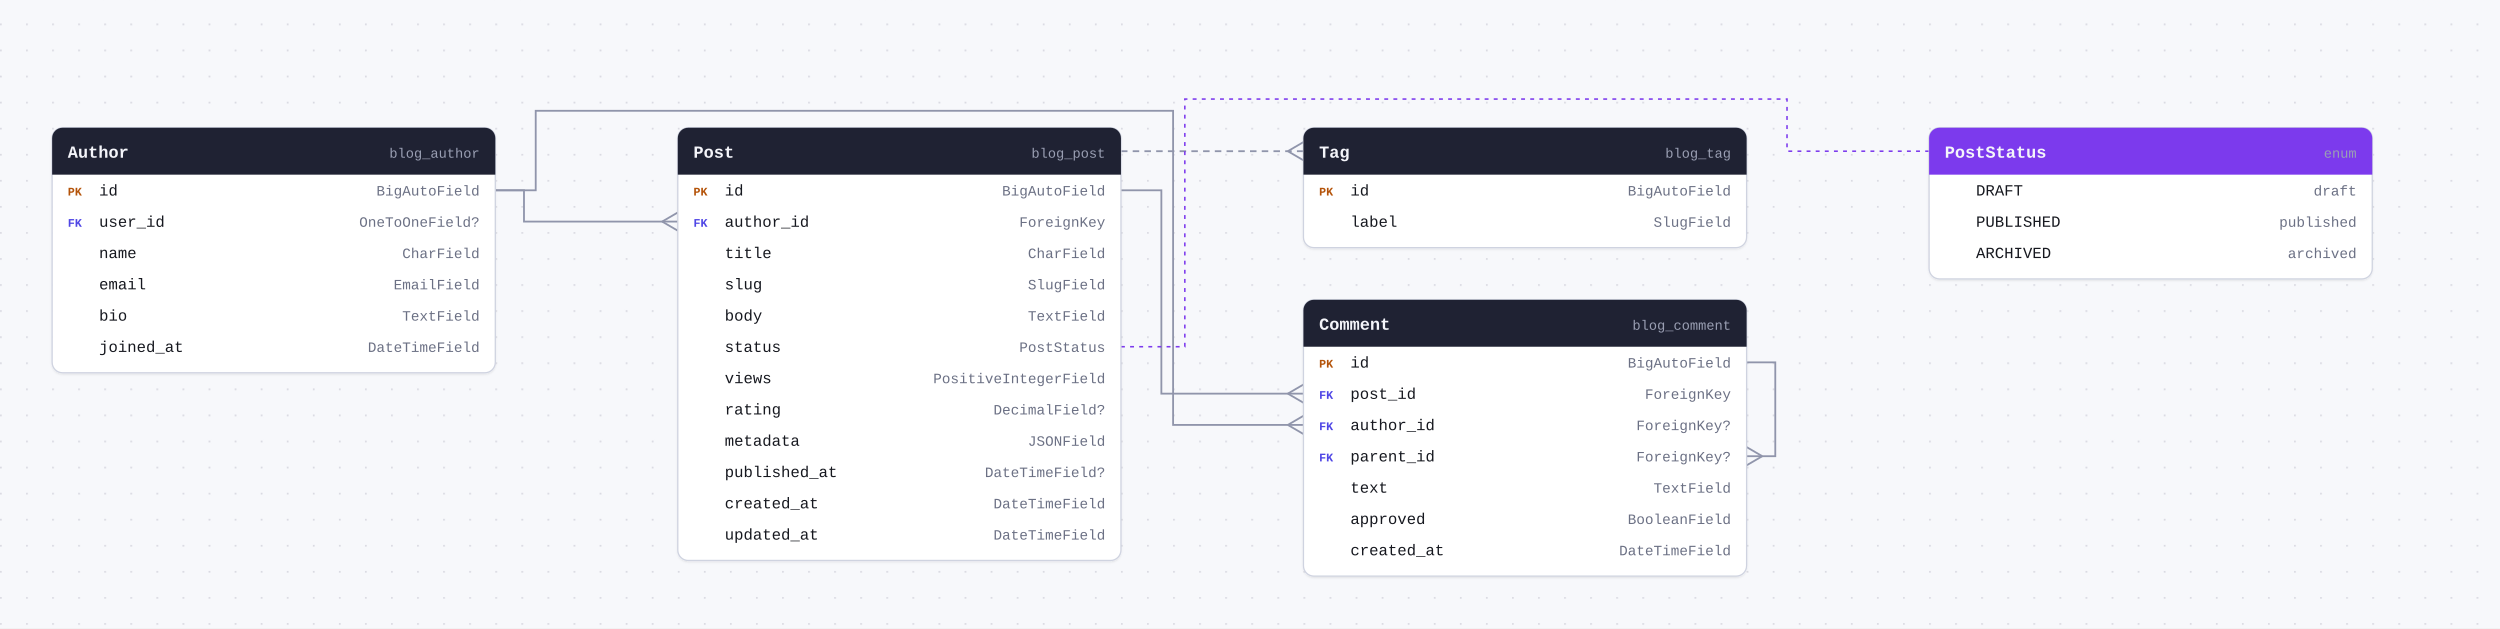
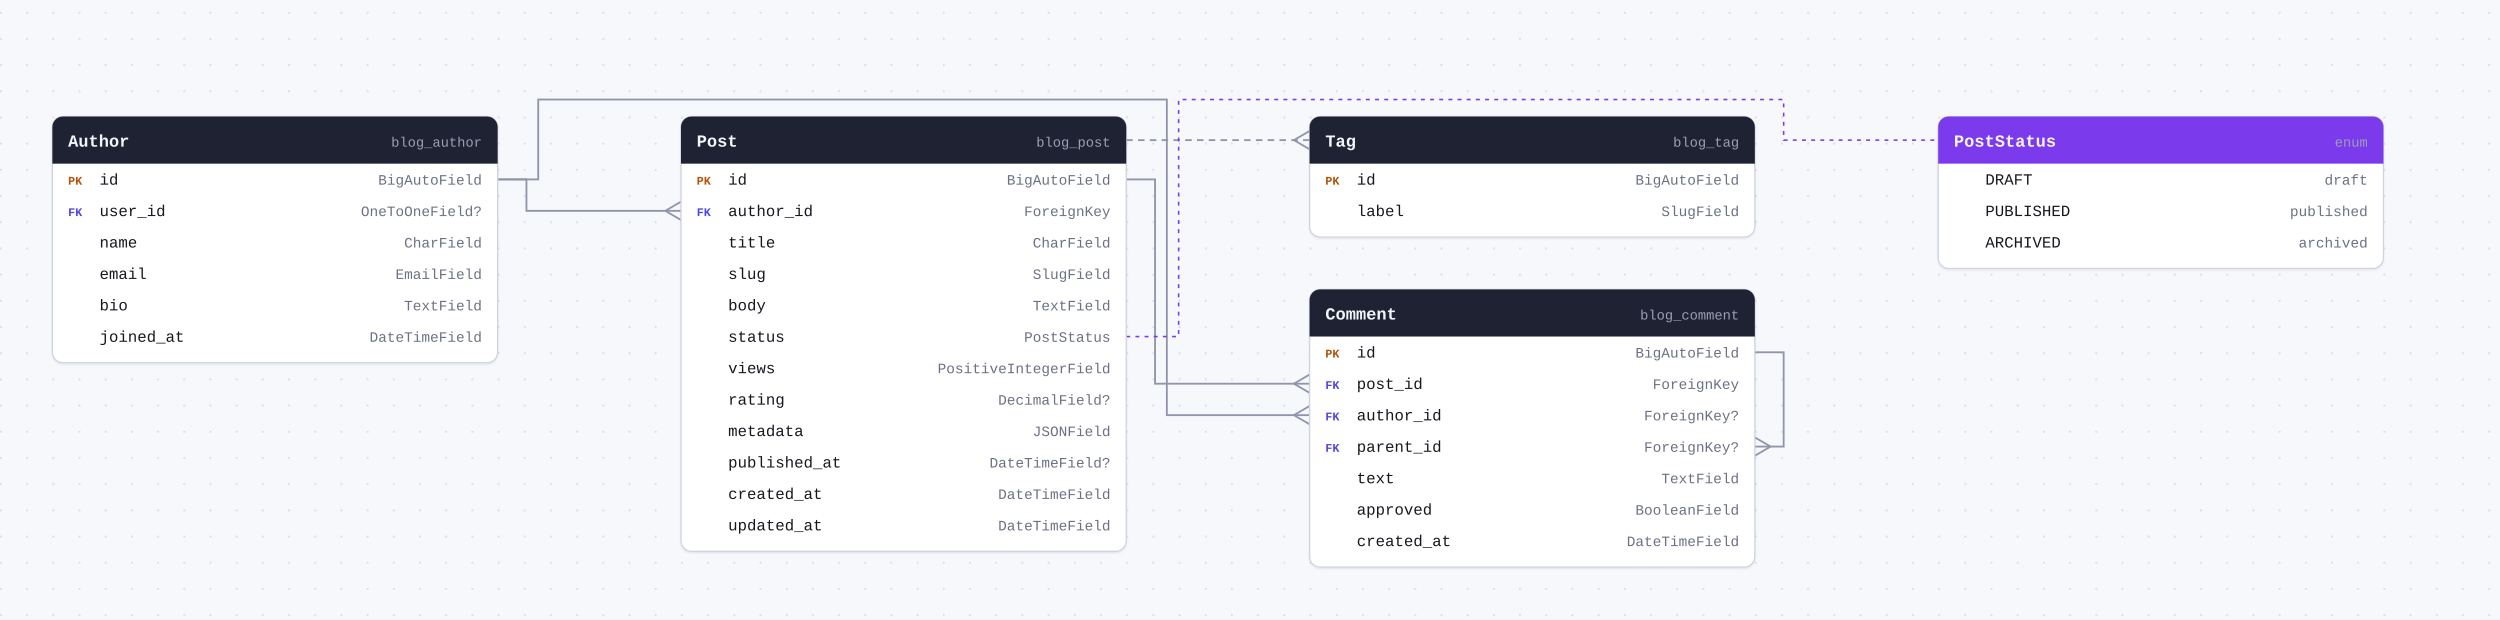
- <svg xmlns="http://www.w3.org/2000/svg" width="1918" height="482" viewBox="0 -58 1918 482">
+ <svg xmlns="http://www.w3.org/2000/svg" width="1909" height="473" viewBox="0 -49 1909 473">
  <defs>
    <pattern id="dots" width="20" height="20" patternUnits="userSpaceOnUse">
      <circle cx="0.7" cy="0.7" r="0.7" fill="#d4d4dc" />
    </pattern>
    <filter id="shadow" x="-5%" y="-5%" width="110%" height="115%">
      <feDropShadow dx="0" dy="1" stdDeviation="1" flood-color="#000000" flood-opacity="0.08" />
    </filter>
  </defs>
-   <rect y="-58" width="1918" height="482" fill="#f7f8fb" />
-   <rect y="-58" width="1918" height="482" fill="url(#dots)" />
+   <rect y="-49" width="1909" height="473" fill="#f7f8fb" />
+   <rect y="-49" width="1909" height="473" fill="url(#dots)" />
  <path class="relation-edge" d="M380 88 L402 88 L402 112 L520 112" fill="none" stroke="#9095ab" stroke-width="1.4" />
  <path d="M508 112 L520 105 M508 112 L520 119" fill="none" stroke="#9095ab" stroke-width="1.4" />
  <path class="relation-edge" d="M860 58 L882 58 L882 58 L1000 58" fill="none" stroke="#9095ab" stroke-width="1.4" stroke-dasharray="5 4" />
  <path d="M988 58 L1000 51 M988 58 L1000 65" fill="none" stroke="#9095ab" stroke-width="1.4" />
-   <path class="relation-edge" d="M860 88 L891 88 L891 244 L1000 244" fill="none" stroke="#9095ab" stroke-width="1.4" />
+   <path class="relation-edge" d="M860 88 L882 88 L882 244 L1000 244" fill="none" stroke="#9095ab" stroke-width="1.4" />
  <path d="M988 244 L1000 237 M988 244 L1000 251" fill="none" stroke="#9095ab" stroke-width="1.4" />
-   <path class="relation-edge" d="M380 88 L411 88 L411 27 L900 27 L900 268 L1000 268" fill="none" stroke="#9095ab" stroke-width="1.4" />
+   <path class="relation-edge" d="M380 88 L411 88 L411 27 L891 27 L891 268 L1000 268" fill="none" stroke="#9095ab" stroke-width="1.4" />
  <path d="M988 268 L1000 261 M988 268 L1000 275" fill="none" stroke="#9095ab" stroke-width="1.4" />
  <path class="relation-edge" d="M1340 220 L1362 220 L1362 292 L1340 292" fill="none" stroke="#9095ab" stroke-width="1.4" />
  <path d="M1352 292 L1340 285 M1352 292 L1340 299" fill="none" stroke="#9095ab" stroke-width="1.4" />
-   <path class="enum-edge" d="M860 208 L909 208 L909 18 L1371 18 L1371 58 L1480 58" fill="none" stroke="#7c3aed" stroke-width="1.2" stroke-dasharray="3 4" />
+   <path class="enum-edge" d="M860 208 L900 208 L900 27 L1362 27 L1362 58 L1480 58" fill="none" stroke="#7c3aed" stroke-width="1.2" stroke-dasharray="3 4" />
  <g class="model-node">
    <clipPath id="card-0">
      <rect x="40" y="40" width="340" height="188" rx="8" />
    </clipPath>
    <rect x="40" y="40" width="340" height="188" rx="8" fill="#ffffff" stroke="#cfd3e0" filter="url(#shadow)" />
    <rect x="40" y="40" width="340" height="36" fill="#1f2233" clip-path="url(#card-0)" />
    <text x="52" y="63" font-family="ui-monospace, SF Mono, Menlo, Consolas, Liberation Mono, DejaVu Sans Mono, monospace" font-size="13" font-weight="700" text-anchor="start" fill="#f4f5fa">Author</text>
    <text x="368" y="63" font-family="ui-monospace, SF Mono, Menlo, Consolas, Liberation Mono, DejaVu Sans Mono, monospace" font-size="10.5" font-weight="400" text-anchor="end" fill="#9a9fb3">blog_author</text>
    <text x="52" y="92" font-family="ui-monospace, SF Mono, Menlo, Consolas, Liberation Mono, DejaVu Sans Mono, monospace" font-size="9" font-weight="700" text-anchor="start" fill="#b45309">PK</text>
    <text x="76" y="92" font-family="ui-monospace, SF Mono, Menlo, Consolas, Liberation Mono, DejaVu Sans Mono, monospace" font-size="12" font-weight="400" text-anchor="start" fill="#16181f">id</text>
    <text x="368" y="92" font-family="ui-monospace, SF Mono, Menlo, Consolas, Liberation Mono, DejaVu Sans Mono, monospace" font-size="11" font-weight="400" text-anchor="end" fill="#6b7084">BigAutoField</text>
    <text x="52" y="116" font-family="ui-monospace, SF Mono, Menlo, Consolas, Liberation Mono, DejaVu Sans Mono, monospace" font-size="9" font-weight="700" text-anchor="start" fill="#4f46e5">FK</text>
    <text x="76" y="116" font-family="ui-monospace, SF Mono, Menlo, Consolas, Liberation Mono, DejaVu Sans Mono, monospace" font-size="12" font-weight="400" text-anchor="start" fill="#16181f">user_id</text>
    <text x="368" y="116" font-family="ui-monospace, SF Mono, Menlo, Consolas, Liberation Mono, DejaVu Sans Mono, monospace" font-size="11" font-weight="400" text-anchor="end" fill="#6b7084">OneToOneField?</text>
    <text x="76" y="140" font-family="ui-monospace, SF Mono, Menlo, Consolas, Liberation Mono, DejaVu Sans Mono, monospace" font-size="12" font-weight="400" text-anchor="start" fill="#16181f">name</text>
    <text x="368" y="140" font-family="ui-monospace, SF Mono, Menlo, Consolas, Liberation Mono, DejaVu Sans Mono, monospace" font-size="11" font-weight="400" text-anchor="end" fill="#6b7084">CharField</text>
    <text x="76" y="164" font-family="ui-monospace, SF Mono, Menlo, Consolas, Liberation Mono, DejaVu Sans Mono, monospace" font-size="12" font-weight="400" text-anchor="start" fill="#16181f">email</text>
    <text x="368" y="164" font-family="ui-monospace, SF Mono, Menlo, Consolas, Liberation Mono, DejaVu Sans Mono, monospace" font-size="11" font-weight="400" text-anchor="end" fill="#6b7084">EmailField</text>
    <text x="76" y="188" font-family="ui-monospace, SF Mono, Menlo, Consolas, Liberation Mono, DejaVu Sans Mono, monospace" font-size="12" font-weight="400" text-anchor="start" fill="#16181f">bio</text>
    <text x="368" y="188" font-family="ui-monospace, SF Mono, Menlo, Consolas, Liberation Mono, DejaVu Sans Mono, monospace" font-size="11" font-weight="400" text-anchor="end" fill="#6b7084">TextField</text>
    <text x="76" y="212" font-family="ui-monospace, SF Mono, Menlo, Consolas, Liberation Mono, DejaVu Sans Mono, monospace" font-size="12" font-weight="400" text-anchor="start" fill="#16181f">joined_at</text>
    <text x="368" y="212" font-family="ui-monospace, SF Mono, Menlo, Consolas, Liberation Mono, DejaVu Sans Mono, monospace" font-size="11" font-weight="400" text-anchor="end" fill="#6b7084">DateTimeField</text>
  </g>
  <g class="model-node">
    <clipPath id="card-1">
      <rect x="1000" y="40" width="340" height="92" rx="8" />
    </clipPath>
    <rect x="1000" y="40" width="340" height="92" rx="8" fill="#ffffff" stroke="#cfd3e0" filter="url(#shadow)" />
    <rect x="1000" y="40" width="340" height="36" fill="#1f2233" clip-path="url(#card-1)" />
    <text x="1012" y="63" font-family="ui-monospace, SF Mono, Menlo, Consolas, Liberation Mono, DejaVu Sans Mono, monospace" font-size="13" font-weight="700" text-anchor="start" fill="#f4f5fa">Tag</text>
    <text x="1328" y="63" font-family="ui-monospace, SF Mono, Menlo, Consolas, Liberation Mono, DejaVu Sans Mono, monospace" font-size="10.5" font-weight="400" text-anchor="end" fill="#9a9fb3">blog_tag</text>
    <text x="1012" y="92" font-family="ui-monospace, SF Mono, Menlo, Consolas, Liberation Mono, DejaVu Sans Mono, monospace" font-size="9" font-weight="700" text-anchor="start" fill="#b45309">PK</text>
    <text x="1036" y="92" font-family="ui-monospace, SF Mono, Menlo, Consolas, Liberation Mono, DejaVu Sans Mono, monospace" font-size="12" font-weight="400" text-anchor="start" fill="#16181f">id</text>
    <text x="1328" y="92" font-family="ui-monospace, SF Mono, Menlo, Consolas, Liberation Mono, DejaVu Sans Mono, monospace" font-size="11" font-weight="400" text-anchor="end" fill="#6b7084">BigAutoField</text>
    <text x="1036" y="116" font-family="ui-monospace, SF Mono, Menlo, Consolas, Liberation Mono, DejaVu Sans Mono, monospace" font-size="12" font-weight="400" text-anchor="start" fill="#16181f">label</text>
    <text x="1328" y="116" font-family="ui-monospace, SF Mono, Menlo, Consolas, Liberation Mono, DejaVu Sans Mono, monospace" font-size="11" font-weight="400" text-anchor="end" fill="#6b7084">SlugField</text>
  </g>
  <g class="model-node">
    <clipPath id="card-2">
      <rect x="520" y="40" width="340" height="332" rx="8" />
    </clipPath>
    <rect x="520" y="40" width="340" height="332" rx="8" fill="#ffffff" stroke="#cfd3e0" filter="url(#shadow)" />
    <rect x="520" y="40" width="340" height="36" fill="#1f2233" clip-path="url(#card-2)" />
    <text x="532" y="63" font-family="ui-monospace, SF Mono, Menlo, Consolas, Liberation Mono, DejaVu Sans Mono, monospace" font-size="13" font-weight="700" text-anchor="start" fill="#f4f5fa">Post</text>
    <text x="848" y="63" font-family="ui-monospace, SF Mono, Menlo, Consolas, Liberation Mono, DejaVu Sans Mono, monospace" font-size="10.5" font-weight="400" text-anchor="end" fill="#9a9fb3">blog_post</text>
    <text x="532" y="92" font-family="ui-monospace, SF Mono, Menlo, Consolas, Liberation Mono, DejaVu Sans Mono, monospace" font-size="9" font-weight="700" text-anchor="start" fill="#b45309">PK</text>
    <text x="556" y="92" font-family="ui-monospace, SF Mono, Menlo, Consolas, Liberation Mono, DejaVu Sans Mono, monospace" font-size="12" font-weight="400" text-anchor="start" fill="#16181f">id</text>
    <text x="848" y="92" font-family="ui-monospace, SF Mono, Menlo, Consolas, Liberation Mono, DejaVu Sans Mono, monospace" font-size="11" font-weight="400" text-anchor="end" fill="#6b7084">BigAutoField</text>
    <text x="532" y="116" font-family="ui-monospace, SF Mono, Menlo, Consolas, Liberation Mono, DejaVu Sans Mono, monospace" font-size="9" font-weight="700" text-anchor="start" fill="#4f46e5">FK</text>
    <text x="556" y="116" font-family="ui-monospace, SF Mono, Menlo, Consolas, Liberation Mono, DejaVu Sans Mono, monospace" font-size="12" font-weight="400" text-anchor="start" fill="#16181f">author_id</text>
    <text x="848" y="116" font-family="ui-monospace, SF Mono, Menlo, Consolas, Liberation Mono, DejaVu Sans Mono, monospace" font-size="11" font-weight="400" text-anchor="end" fill="#6b7084">ForeignKey</text>
    <text x="556" y="140" font-family="ui-monospace, SF Mono, Menlo, Consolas, Liberation Mono, DejaVu Sans Mono, monospace" font-size="12" font-weight="400" text-anchor="start" fill="#16181f">title</text>
    <text x="848" y="140" font-family="ui-monospace, SF Mono, Menlo, Consolas, Liberation Mono, DejaVu Sans Mono, monospace" font-size="11" font-weight="400" text-anchor="end" fill="#6b7084">CharField</text>
    <text x="556" y="164" font-family="ui-monospace, SF Mono, Menlo, Consolas, Liberation Mono, DejaVu Sans Mono, monospace" font-size="12" font-weight="400" text-anchor="start" fill="#16181f">slug</text>
    <text x="848" y="164" font-family="ui-monospace, SF Mono, Menlo, Consolas, Liberation Mono, DejaVu Sans Mono, monospace" font-size="11" font-weight="400" text-anchor="end" fill="#6b7084">SlugField</text>
    <text x="556" y="188" font-family="ui-monospace, SF Mono, Menlo, Consolas, Liberation Mono, DejaVu Sans Mono, monospace" font-size="12" font-weight="400" text-anchor="start" fill="#16181f">body</text>
    <text x="848" y="188" font-family="ui-monospace, SF Mono, Menlo, Consolas, Liberation Mono, DejaVu Sans Mono, monospace" font-size="11" font-weight="400" text-anchor="end" fill="#6b7084">TextField</text>
    <text x="556" y="212" font-family="ui-monospace, SF Mono, Menlo, Consolas, Liberation Mono, DejaVu Sans Mono, monospace" font-size="12" font-weight="400" text-anchor="start" fill="#16181f">status</text>
    <text x="848" y="212" font-family="ui-monospace, SF Mono, Menlo, Consolas, Liberation Mono, DejaVu Sans Mono, monospace" font-size="11" font-weight="400" text-anchor="end" fill="#6b7084">PostStatus</text>
    <text x="556" y="236" font-family="ui-monospace, SF Mono, Menlo, Consolas, Liberation Mono, DejaVu Sans Mono, monospace" font-size="12" font-weight="400" text-anchor="start" fill="#16181f">views</text>
    <text x="848" y="236" font-family="ui-monospace, SF Mono, Menlo, Consolas, Liberation Mono, DejaVu Sans Mono, monospace" font-size="11" font-weight="400" text-anchor="end" fill="#6b7084">PositiveIntegerField</text>
    <text x="556" y="260" font-family="ui-monospace, SF Mono, Menlo, Consolas, Liberation Mono, DejaVu Sans Mono, monospace" font-size="12" font-weight="400" text-anchor="start" fill="#16181f">rating</text>
    <text x="848" y="260" font-family="ui-monospace, SF Mono, Menlo, Consolas, Liberation Mono, DejaVu Sans Mono, monospace" font-size="11" font-weight="400" text-anchor="end" fill="#6b7084">DecimalField?</text>
    <text x="556" y="284" font-family="ui-monospace, SF Mono, Menlo, Consolas, Liberation Mono, DejaVu Sans Mono, monospace" font-size="12" font-weight="400" text-anchor="start" fill="#16181f">metadata</text>
    <text x="848" y="284" font-family="ui-monospace, SF Mono, Menlo, Consolas, Liberation Mono, DejaVu Sans Mono, monospace" font-size="11" font-weight="400" text-anchor="end" fill="#6b7084">JSONField</text>
    <text x="556" y="308" font-family="ui-monospace, SF Mono, Menlo, Consolas, Liberation Mono, DejaVu Sans Mono, monospace" font-size="12" font-weight="400" text-anchor="start" fill="#16181f">published_at</text>
    <text x="848" y="308" font-family="ui-monospace, SF Mono, Menlo, Consolas, Liberation Mono, DejaVu Sans Mono, monospace" font-size="11" font-weight="400" text-anchor="end" fill="#6b7084">DateTimeField?</text>
    <text x="556" y="332" font-family="ui-monospace, SF Mono, Menlo, Consolas, Liberation Mono, DejaVu Sans Mono, monospace" font-size="12" font-weight="400" text-anchor="start" fill="#16181f">created_at</text>
    <text x="848" y="332" font-family="ui-monospace, SF Mono, Menlo, Consolas, Liberation Mono, DejaVu Sans Mono, monospace" font-size="11" font-weight="400" text-anchor="end" fill="#6b7084">DateTimeField</text>
    <text x="556" y="356" font-family="ui-monospace, SF Mono, Menlo, Consolas, Liberation Mono, DejaVu Sans Mono, monospace" font-size="12" font-weight="400" text-anchor="start" fill="#16181f">updated_at</text>
    <text x="848" y="356" font-family="ui-monospace, SF Mono, Menlo, Consolas, Liberation Mono, DejaVu Sans Mono, monospace" font-size="11" font-weight="400" text-anchor="end" fill="#6b7084">DateTimeField</text>
  </g>
  <g class="model-node">
    <clipPath id="card-3">
      <rect x="1000" y="172" width="340" height="212" rx="8" />
    </clipPath>
    <rect x="1000" y="172" width="340" height="212" rx="8" fill="#ffffff" stroke="#cfd3e0" filter="url(#shadow)" />
    <rect x="1000" y="172" width="340" height="36" fill="#1f2233" clip-path="url(#card-3)" />
    <text x="1012" y="195" font-family="ui-monospace, SF Mono, Menlo, Consolas, Liberation Mono, DejaVu Sans Mono, monospace" font-size="13" font-weight="700" text-anchor="start" fill="#f4f5fa">Comment</text>
    <text x="1328" y="195" font-family="ui-monospace, SF Mono, Menlo, Consolas, Liberation Mono, DejaVu Sans Mono, monospace" font-size="10.5" font-weight="400" text-anchor="end" fill="#9a9fb3">blog_comment</text>
    <text x="1012" y="224" font-family="ui-monospace, SF Mono, Menlo, Consolas, Liberation Mono, DejaVu Sans Mono, monospace" font-size="9" font-weight="700" text-anchor="start" fill="#b45309">PK</text>
    <text x="1036" y="224" font-family="ui-monospace, SF Mono, Menlo, Consolas, Liberation Mono, DejaVu Sans Mono, monospace" font-size="12" font-weight="400" text-anchor="start" fill="#16181f">id</text>
    <text x="1328" y="224" font-family="ui-monospace, SF Mono, Menlo, Consolas, Liberation Mono, DejaVu Sans Mono, monospace" font-size="11" font-weight="400" text-anchor="end" fill="#6b7084">BigAutoField</text>
    <text x="1012" y="248" font-family="ui-monospace, SF Mono, Menlo, Consolas, Liberation Mono, DejaVu Sans Mono, monospace" font-size="9" font-weight="700" text-anchor="start" fill="#4f46e5">FK</text>
    <text x="1036" y="248" font-family="ui-monospace, SF Mono, Menlo, Consolas, Liberation Mono, DejaVu Sans Mono, monospace" font-size="12" font-weight="400" text-anchor="start" fill="#16181f">post_id</text>
    <text x="1328" y="248" font-family="ui-monospace, SF Mono, Menlo, Consolas, Liberation Mono, DejaVu Sans Mono, monospace" font-size="11" font-weight="400" text-anchor="end" fill="#6b7084">ForeignKey</text>
    <text x="1012" y="272" font-family="ui-monospace, SF Mono, Menlo, Consolas, Liberation Mono, DejaVu Sans Mono, monospace" font-size="9" font-weight="700" text-anchor="start" fill="#4f46e5">FK</text>
    <text x="1036" y="272" font-family="ui-monospace, SF Mono, Menlo, Consolas, Liberation Mono, DejaVu Sans Mono, monospace" font-size="12" font-weight="400" text-anchor="start" fill="#16181f">author_id</text>
    <text x="1328" y="272" font-family="ui-monospace, SF Mono, Menlo, Consolas, Liberation Mono, DejaVu Sans Mono, monospace" font-size="11" font-weight="400" text-anchor="end" fill="#6b7084">ForeignKey?</text>
    <text x="1012" y="296" font-family="ui-monospace, SF Mono, Menlo, Consolas, Liberation Mono, DejaVu Sans Mono, monospace" font-size="9" font-weight="700" text-anchor="start" fill="#4f46e5">FK</text>
    <text x="1036" y="296" font-family="ui-monospace, SF Mono, Menlo, Consolas, Liberation Mono, DejaVu Sans Mono, monospace" font-size="12" font-weight="400" text-anchor="start" fill="#16181f">parent_id</text>
    <text x="1328" y="296" font-family="ui-monospace, SF Mono, Menlo, Consolas, Liberation Mono, DejaVu Sans Mono, monospace" font-size="11" font-weight="400" text-anchor="end" fill="#6b7084">ForeignKey?</text>
    <text x="1036" y="320" font-family="ui-monospace, SF Mono, Menlo, Consolas, Liberation Mono, DejaVu Sans Mono, monospace" font-size="12" font-weight="400" text-anchor="start" fill="#16181f">text</text>
    <text x="1328" y="320" font-family="ui-monospace, SF Mono, Menlo, Consolas, Liberation Mono, DejaVu Sans Mono, monospace" font-size="11" font-weight="400" text-anchor="end" fill="#6b7084">TextField</text>
    <text x="1036" y="344" font-family="ui-monospace, SF Mono, Menlo, Consolas, Liberation Mono, DejaVu Sans Mono, monospace" font-size="12" font-weight="400" text-anchor="start" fill="#16181f">approved</text>
    <text x="1328" y="344" font-family="ui-monospace, SF Mono, Menlo, Consolas, Liberation Mono, DejaVu Sans Mono, monospace" font-size="11" font-weight="400" text-anchor="end" fill="#6b7084">BooleanField</text>
    <text x="1036" y="368" font-family="ui-monospace, SF Mono, Menlo, Consolas, Liberation Mono, DejaVu Sans Mono, monospace" font-size="12" font-weight="400" text-anchor="start" fill="#16181f">created_at</text>
    <text x="1328" y="368" font-family="ui-monospace, SF Mono, Menlo, Consolas, Liberation Mono, DejaVu Sans Mono, monospace" font-size="11" font-weight="400" text-anchor="end" fill="#6b7084">DateTimeField</text>
  </g>
  <g class="enum-node">
    <clipPath id="card-4">
      <rect x="1480" y="40" width="340" height="116" rx="8" />
    </clipPath>
    <rect x="1480" y="40" width="340" height="116" rx="8" fill="#ffffff" stroke="#cfd3e0" filter="url(#shadow)" />
    <rect x="1480" y="40" width="340" height="36" fill="#7c3aed" clip-path="url(#card-4)" />
    <text x="1492" y="63" font-family="ui-monospace, SF Mono, Menlo, Consolas, Liberation Mono, DejaVu Sans Mono, monospace" font-size="13" font-weight="700" text-anchor="start" fill="#f4f5fa">PostStatus</text>
    <text x="1808" y="63" font-family="ui-monospace, SF Mono, Menlo, Consolas, Liberation Mono, DejaVu Sans Mono, monospace" font-size="10.5" font-weight="400" text-anchor="end" fill="#9a9fb3">enum</text>
    <text x="1516" y="92" font-family="ui-monospace, SF Mono, Menlo, Consolas, Liberation Mono, DejaVu Sans Mono, monospace" font-size="12" font-weight="400" text-anchor="start" fill="#16181f">DRAFT</text>
    <text x="1808" y="92" font-family="ui-monospace, SF Mono, Menlo, Consolas, Liberation Mono, DejaVu Sans Mono, monospace" font-size="11" font-weight="400" text-anchor="end" fill="#6b7084">draft</text>
    <text x="1516" y="116" font-family="ui-monospace, SF Mono, Menlo, Consolas, Liberation Mono, DejaVu Sans Mono, monospace" font-size="12" font-weight="400" text-anchor="start" fill="#16181f">PUBLISHED</text>
    <text x="1808" y="116" font-family="ui-monospace, SF Mono, Menlo, Consolas, Liberation Mono, DejaVu Sans Mono, monospace" font-size="11" font-weight="400" text-anchor="end" fill="#6b7084">published</text>
    <text x="1516" y="140" font-family="ui-monospace, SF Mono, Menlo, Consolas, Liberation Mono, DejaVu Sans Mono, monospace" font-size="12" font-weight="400" text-anchor="start" fill="#16181f">ARCHIVED</text>
    <text x="1808" y="140" font-family="ui-monospace, SF Mono, Menlo, Consolas, Liberation Mono, DejaVu Sans Mono, monospace" font-size="11" font-weight="400" text-anchor="end" fill="#6b7084">archived</text>
  </g>
</svg>
